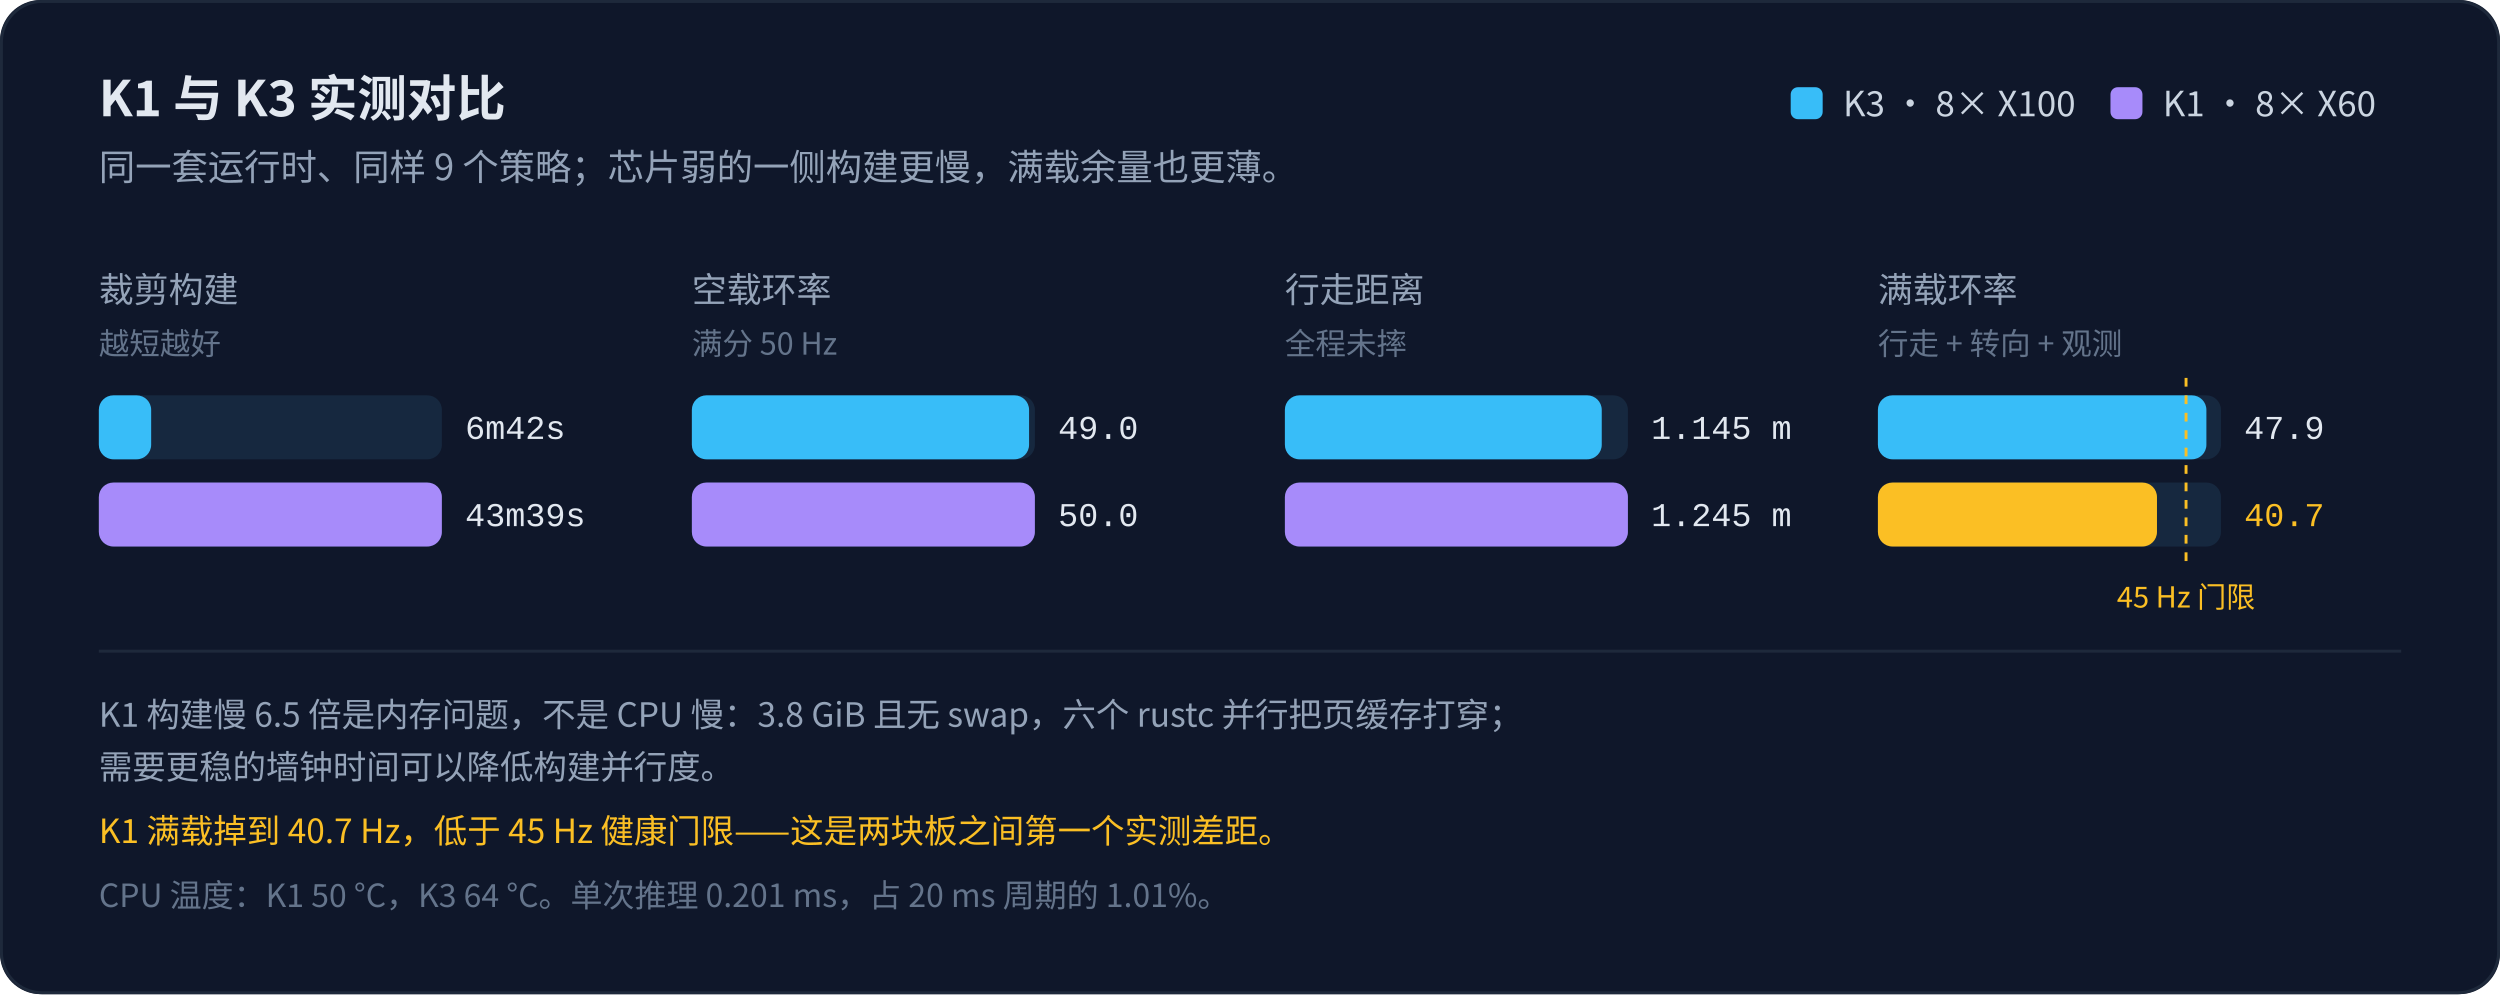
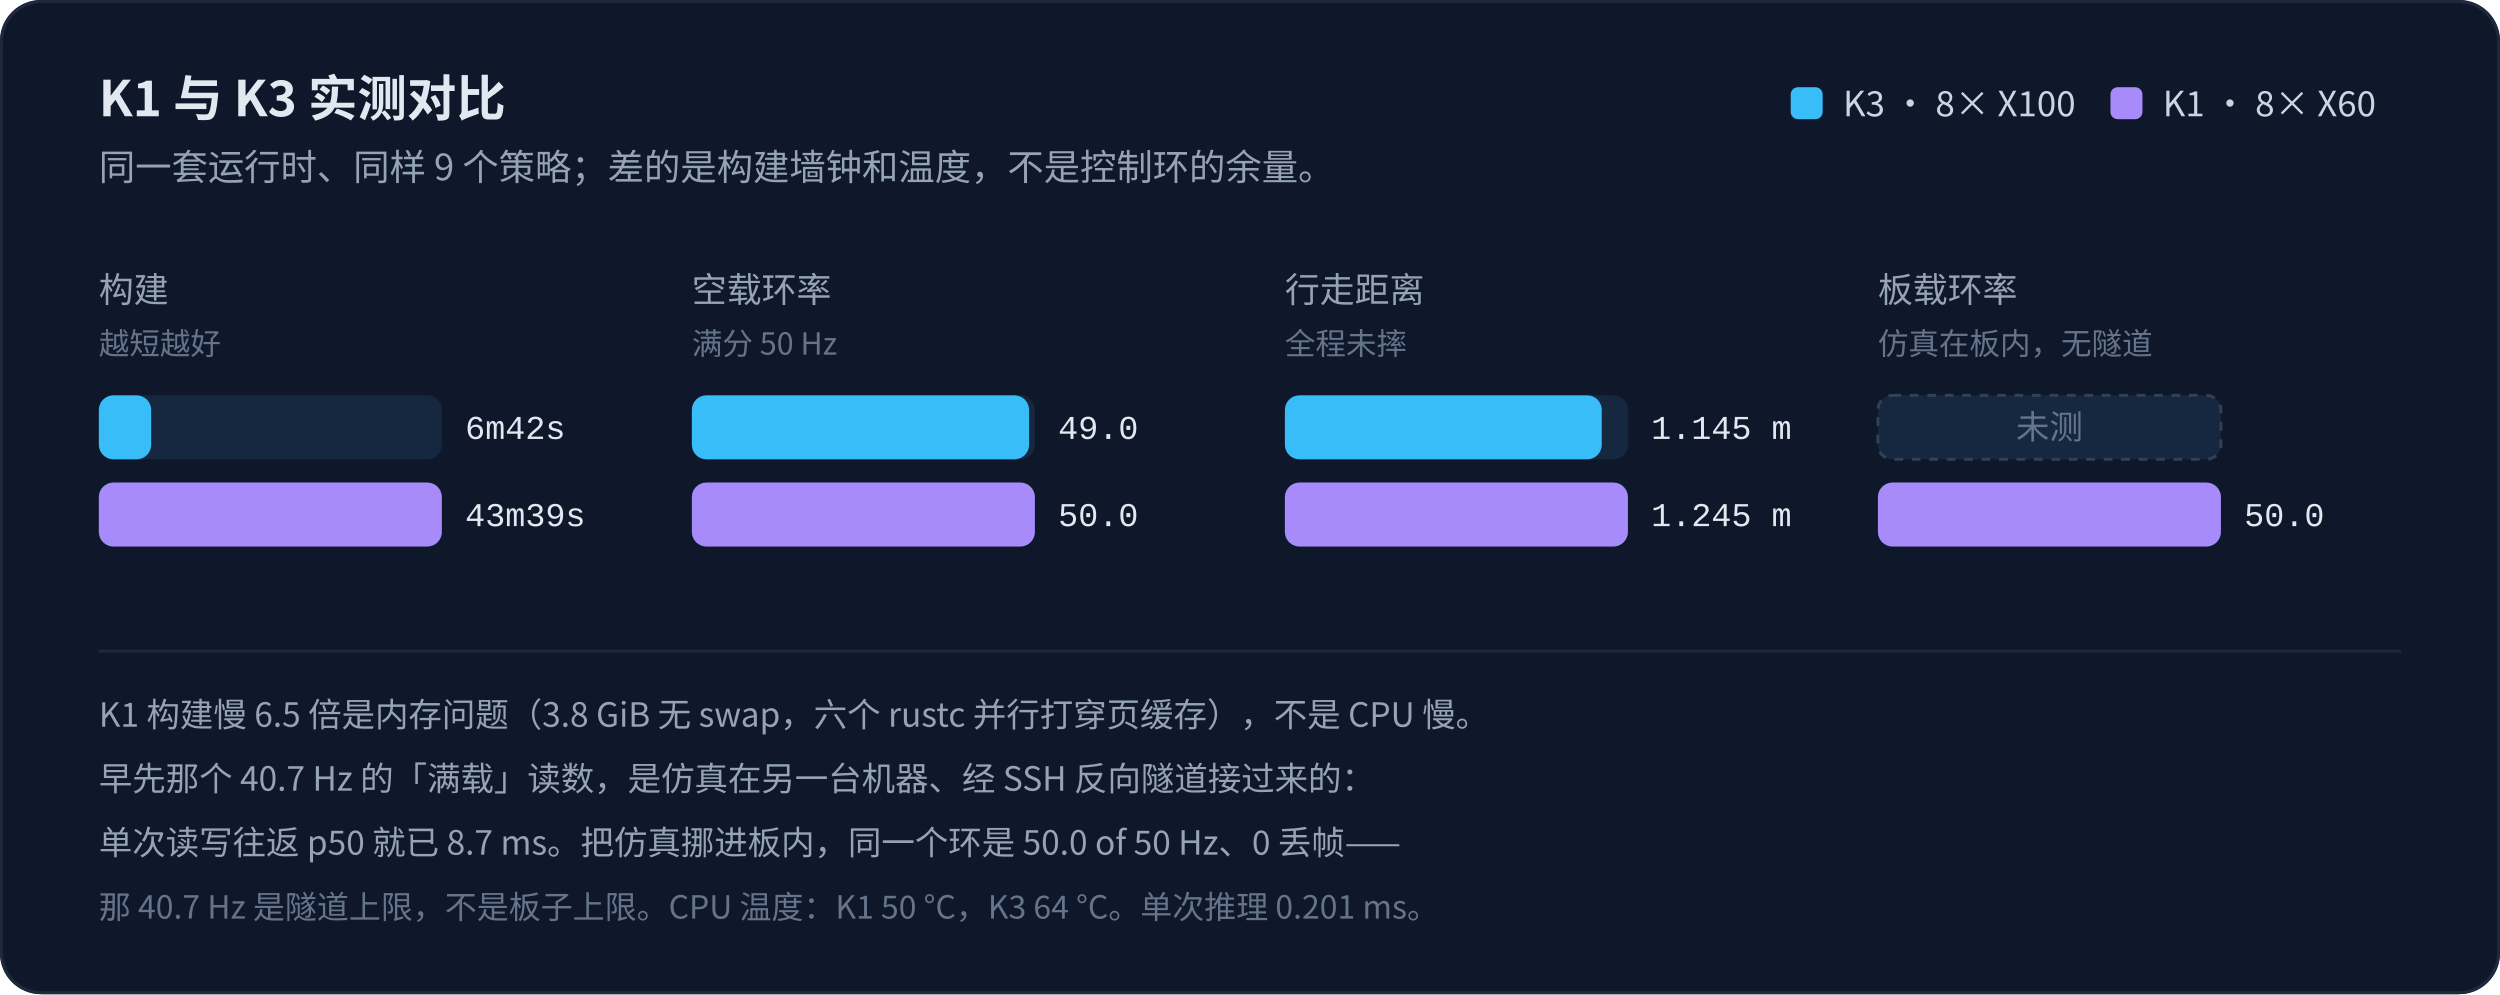
- <svg xmlns="http://www.w3.org/2000/svg" viewBox="0 0 860 342" width="860" height="342" role="img" aria-label="K1 与 K3 实测对比：裁剪构建耗时、空载环率、行走距离与满载环率。">
+ <svg xmlns="http://www.w3.org/2000/svg" viewBox="0 0 860 342" width="860" height="342" role="img" aria-label="K1 与 K3 实测对比：构建耗时、空载环率、行走距离与板载环率。">
  <rect x="0" y="0" width="860" height="342" rx="14" fill="#0f172a" />
  <rect x="0.5" y="0.5" width="859" height="341" rx="14" fill="none" stroke="#1e293b" />
  <text x="34" y="40" font-family="system-ui,-apple-system,'Segoe UI','PingFang SC','Hiragino Sans GB','Microsoft YaHei','Noto Sans CJK SC',sans-serif" font-size="17" font-weight="600" fill="#e2e8f0">K1 与 K3 实测对比</text>
-   <text x="34" y="62" font-family="system-ui,-apple-system,'Segoe UI','PingFang SC','Hiragino Sans GB','Microsoft YaHei','Noto Sans CJK SC',sans-serif" font-size="12.5" fill="#94a3b8">同一套运行时、同样 9 个策略；芯片弱的一侧构建更慢，满载余量也更薄。</text>
+   <text x="34" y="62" font-family="system-ui,-apple-system,'Segoe UI','PingFang SC','Hiragino Sans GB','Microsoft YaHei','Noto Sans CJK SC',sans-serif" font-size="12.5" fill="#94a3b8">同一套运行时、同样 9 个策略；差的是构建墙钟和温度，不是控制环的余量。</text>
  <rect x="616" y="30" width="11" height="11" rx="2.5" fill="#38bdf8" />
  <text x="634" y="40" font-family="system-ui,-apple-system,'Segoe UI','PingFang SC','Hiragino Sans GB','Microsoft YaHei','Noto Sans CJK SC',sans-serif" font-size="12" fill="#cbd5e1">K3 · 8× X100</text>
  <rect x="726" y="30" width="11" height="11" rx="2.5" fill="#a78bfa" />
  <text x="744" y="40" font-family="system-ui,-apple-system,'Segoe UI','PingFang SC','Hiragino Sans GB','Microsoft YaHei','Noto Sans CJK SC',sans-serif" font-size="12" fill="#cbd5e1">K1 · 8× X60</text>
-   <text x="34" y="104" font-family="system-ui,-apple-system,'Segoe UI','PingFang SC','Hiragino Sans GB','Microsoft YaHei','Noto Sans CJK SC',sans-serif" font-size="12" fill="#94a3b8">裁剪构建</text>
+   <text x="34" y="104" font-family="system-ui,-apple-system,'Segoe UI','PingFang SC','Hiragino Sans GB','Microsoft YaHei','Noto Sans CJK SC',sans-serif" font-size="12" fill="#94a3b8">构建</text>
  <text x="34" y="122" font-family="system-ui,-apple-system,'Segoe UI','PingFang SC','Hiragino Sans GB','Microsoft YaHei','Noto Sans CJK SC',sans-serif" font-size="10.5" fill="#64748b">越短越好</text>
  <rect x="34" y="136" width="118" height="22" rx="5" fill="#16283f" />
  <rect x="34" y="136" width="18" height="22" rx="5" fill="#38bdf8" />
  <text x="160" y="151" font-family="ui-monospace,SFMono-Regular,Menlo,Consolas,'Liberation Mono',monospace" font-size="11.5" fill="#e2e8f0">6m42s</text>
  <rect x="34" y="166" width="118" height="22" rx="5" fill="#16283f" />
  <rect x="34" y="166" width="118" height="22" rx="5" fill="#a78bfa" />
  <text x="160" y="181" font-family="ui-monospace,SFMono-Regular,Menlo,Consolas,'Liberation Mono',monospace" font-size="11.5" fill="#e2e8f0">43m39s</text>
  <text x="238" y="104" font-family="system-ui,-apple-system,'Segoe UI','PingFang SC','Hiragino Sans GB','Microsoft YaHei','Noto Sans CJK SC',sans-serif" font-size="12" fill="#94a3b8">空载环率</text>
  <text x="238" y="122" font-family="system-ui,-apple-system,'Segoe UI','PingFang SC','Hiragino Sans GB','Microsoft YaHei','Noto Sans CJK SC',sans-serif" font-size="10.5" fill="#64748b">满分 50 Hz</text>
  <rect x="238" y="136" width="118" height="22" rx="5" fill="#16283f" />
  <rect x="238" y="136" width="116" height="22" rx="5" fill="#38bdf8" />
  <text x="364" y="151" font-family="ui-monospace,SFMono-Regular,Menlo,Consolas,'Liberation Mono',monospace" font-size="11.5" fill="#e2e8f0">49.0</text>
  <rect x="238" y="166" width="118" height="22" rx="5" fill="#16283f" />
  <rect x="238" y="166" width="118" height="22" rx="5" fill="#a78bfa" />
  <text x="364" y="181" font-family="ui-monospace,SFMono-Regular,Menlo,Consolas,'Liberation Mono',monospace" font-size="11.5" fill="#e2e8f0">50.0</text>
  <text x="442" y="104" font-family="system-ui,-apple-system,'Segoe UI','PingFang SC','Hiragino Sans GB','Microsoft YaHei','Noto Sans CJK SC',sans-serif" font-size="12" fill="#94a3b8">行走距离</text>
  <text x="442" y="122" font-family="system-ui,-apple-system,'Segoe UI','PingFang SC','Hiragino Sans GB','Microsoft YaHei','Noto Sans CJK SC',sans-serif" font-size="10.5" fill="#64748b">全程未摔</text>
  <rect x="442" y="136" width="118" height="22" rx="5" fill="#16283f" />
  <rect x="442" y="136" width="109" height="22" rx="5" fill="#38bdf8" />
  <text x="568" y="151" font-family="ui-monospace,SFMono-Regular,Menlo,Consolas,'Liberation Mono',monospace" font-size="11.5" fill="#e2e8f0">1.145 m</text>
  <rect x="442" y="166" width="118" height="22" rx="5" fill="#16283f" />
  <rect x="442" y="166" width="118" height="22" rx="5" fill="#a78bfa" />
  <text x="568" y="181" font-family="ui-monospace,SFMono-Regular,Menlo,Consolas,'Liberation Mono',monospace" font-size="11.5" fill="#e2e8f0">1.245 m</text>
-   <text x="646" y="104" font-family="system-ui,-apple-system,'Segoe UI','PingFang SC','Hiragino Sans GB','Microsoft YaHei','Noto Sans CJK SC',sans-serif" font-size="12" fill="#94a3b8">满载环率</text>
-   <text x="646" y="122" font-family="system-ui,-apple-system,'Segoe UI','PingFang SC','Hiragino Sans GB','Microsoft YaHei','Noto Sans CJK SC',sans-serif" font-size="10.5" fill="#64748b">行走 + 转向 + 观测</text>
-   <rect x="646" y="136" width="118" height="22" rx="5" fill="#16283f" />
-   <rect x="646" y="136" width="113" height="22" rx="5" fill="#38bdf8" />
-   <text x="772" y="151" font-family="ui-monospace,SFMono-Regular,Menlo,Consolas,'Liberation Mono',monospace" font-size="11.5" fill="#e2e8f0">47.9</text>
+   <text x="646" y="104" font-family="system-ui,-apple-system,'Segoe UI','PingFang SC','Hiragino Sans GB','Microsoft YaHei','Noto Sans CJK SC',sans-serif" font-size="12" fill="#94a3b8">板载环率</text>
+   <text x="646" y="122" font-family="system-ui,-apple-system,'Segoe UI','PingFang SC','Hiragino Sans GB','Microsoft YaHei','Noto Sans CJK SC',sans-serif" font-size="10.5" fill="#64748b">仿真在板内，无隧道</text>
+   <rect x="646" y="136" width="118" height="22" rx="5" fill="#16283f" stroke="#334155" stroke-dasharray="3 3" />
+   <text x="705" y="151" text-anchor="middle" font-family="ui-monospace,SFMono-Regular,Menlo,Consolas,'Liberation Mono',monospace" font-size="11.5" fill="#64748b">未测</text>
  <rect x="646" y="166" width="118" height="22" rx="5" fill="#16283f" />
-   <rect x="646" y="166" width="96" height="22" rx="5" fill="#fbbf24" />
-   <text x="772" y="181" font-family="ui-monospace,SFMono-Regular,Menlo,Consolas,'Liberation Mono',monospace" font-size="11.5" fill="#fbbf24">40.7</text>
-   <line x1="752" y1="130" x2="752" y2="196" stroke="#fbbf24" stroke-width="1" stroke-dasharray="3 3" />
-   <text x="752" y="209" text-anchor="middle" font-family="system-ui,-apple-system,'Segoe UI','PingFang SC','Hiragino Sans GB','Microsoft YaHei','Noto Sans CJK SC',sans-serif" font-size="10" fill="#fbbf24">45 Hz 门限</text>
+   <rect x="646" y="166" width="118" height="22" rx="5" fill="#a78bfa" />
+   <text x="772" y="181" font-family="ui-monospace,SFMono-Regular,Menlo,Consolas,'Liberation Mono',monospace" font-size="11.5" fill="#e2e8f0">50.0</text>
  <line x1="34" y1="224" x2="826" y2="224" stroke="#1e293b" />
-   <text x="34" y="250" font-family="system-ui,-apple-system,'Segoe UI','PingFang SC','Hiragino Sans GB','Microsoft YaHei','Noto Sans CJK SC',sans-serif" font-size="11.5" fill="#94a3b8">K1 构建慢 6.5 倍是内存问题，不是 CPU 慢：3.8 GiB 且无 swap，六个 rustc 并行把页缓存打穿；</text>
-   <text x="34" y="268" font-family="system-ui,-apple-system,'Segoe UI','PingFang SC','Hiragino Sans GB','Microsoft YaHei','Noto Sans CJK SC',sans-serif" font-size="11.5" fill="#94a3b8">需要更稳的墙钟时间可以降低构建并行度。</text>
-   <text x="34" y="290" font-family="system-ui,-apple-system,'Segoe UI','PingFang SC','Hiragino Sans GB','Microsoft YaHei','Noto Sans CJK SC',sans-serif" font-size="11.5" fill="#fbbf24">K1 满载掉到 40.7 Hz，低于 45 Hz 健康门限——这是两块板之间第一个实测差距。</text>
-   <text x="34" y="312" font-family="system-ui,-apple-system,'Segoe UI','PingFang SC','Hiragino Sans GB','Microsoft YaHei','Noto Sans CJK SC',sans-serif" font-size="11" fill="#64748b">CPU 温度：K1 50 °C，K3 64 °C。单次推理 0.201 ms，占 20 ms 周期的 1.01%。</text>
+   <text x="34" y="250" font-family="system-ui,-apple-system,'Segoe UI','PingFang SC','Hiragino Sans GB','Microsoft YaHei','Noto Sans CJK SC',sans-serif" font-size="11.5" fill="#94a3b8">K1 构建慢 6.5 倍是内存问题（3.8 GiB 无 swap，六个 rustc 并行打穿页缓存），不是 CPU 慢。</text>
+   <text x="34" y="272" font-family="system-ui,-apple-system,'Segoe UI','PingFang SC','Hiragino Sans GB','Microsoft YaHei','Noto Sans CJK SC',sans-serif" font-size="11.5" fill="#94a3b8">早先那个 40.7 Hz 的「满载」读数，是仿真在另一台机器、经 SSH 反向隧道接过来的：</text>
+   <text x="34" y="294" font-family="system-ui,-apple-system,'Segoe UI','PingFang SC','Hiragino Sans GB','Microsoft YaHei','Noto Sans CJK SC',sans-serif" font-size="11.5" fill="#94a3b8">单次读写往返 p50 就已 8.7 ms。把仿真挪进板内，同一个环是 50.0 of 50 Hz、0 丢帧——</text>
+   <text x="34" y="316" font-family="system-ui,-apple-system,'Segoe UI','PingFang SC','Hiragino Sans GB','Microsoft YaHei','Noto Sans CJK SC',sans-serif" font-size="11" fill="#64748b">那 40.7 Hz 是隧道上限，不是板子上限。CPU 温度：K1 50 °C，K3 64 °C。单次推理 0.201 ms。</text>
</svg>
